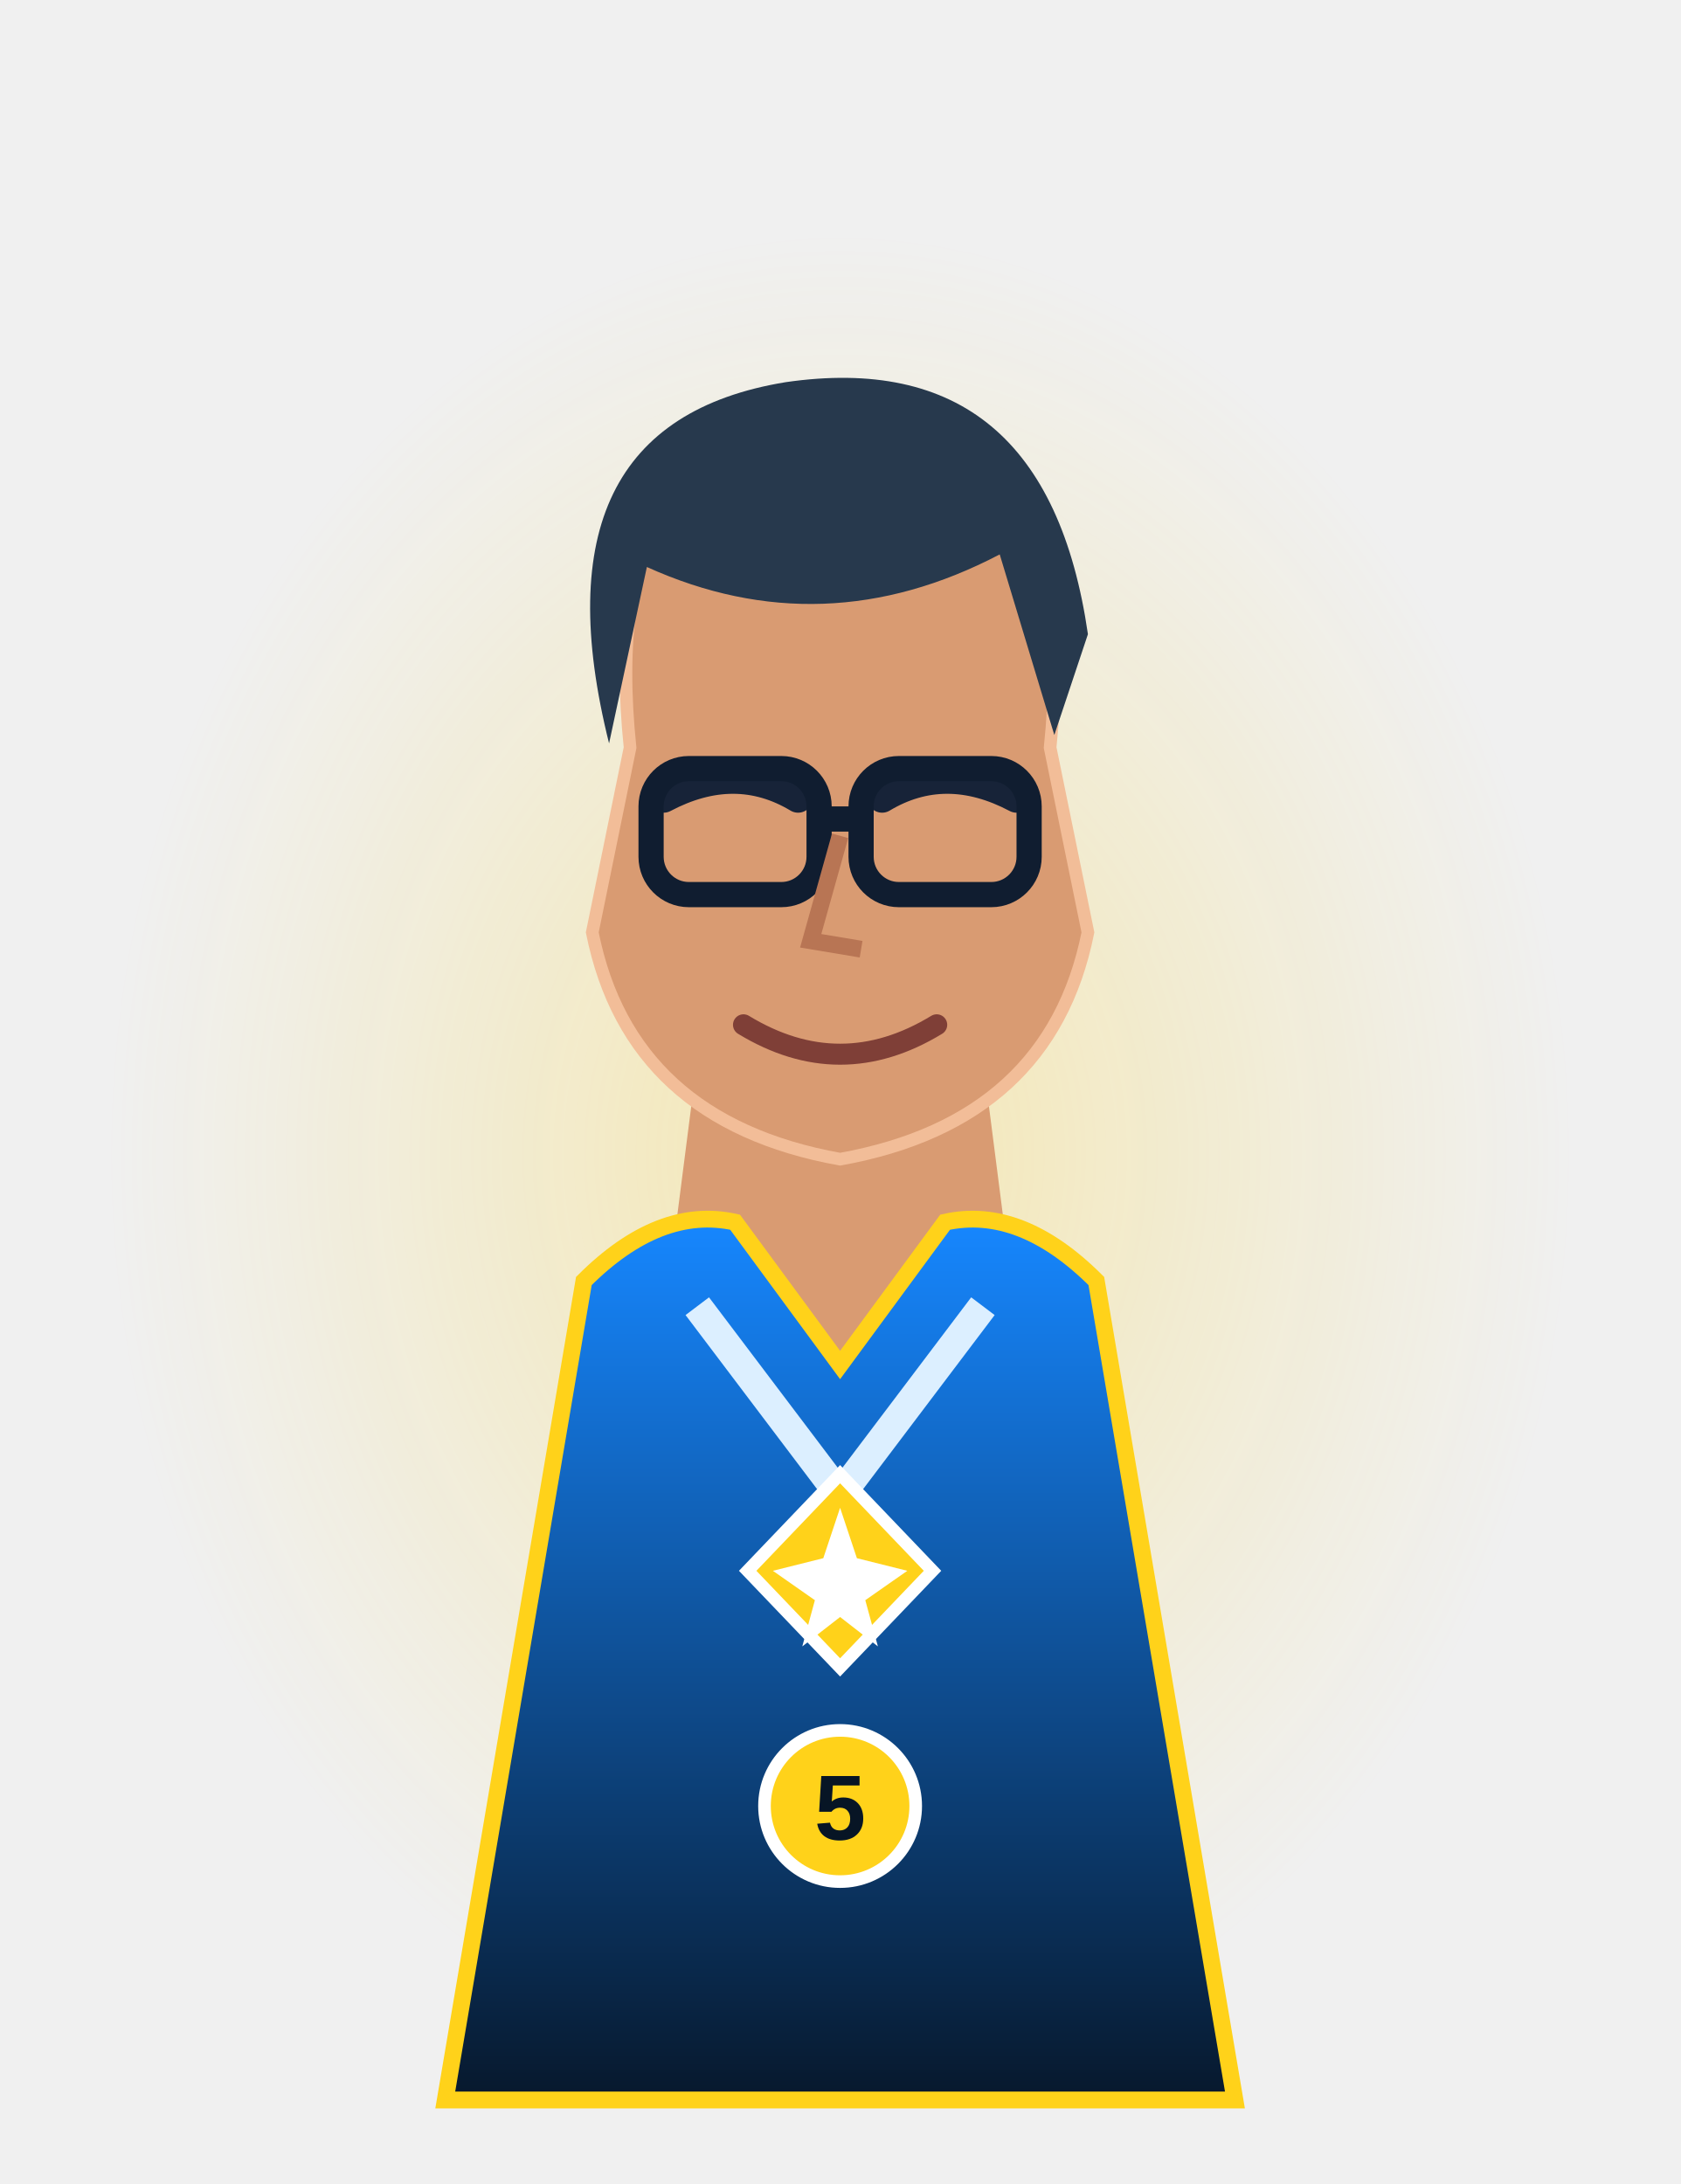
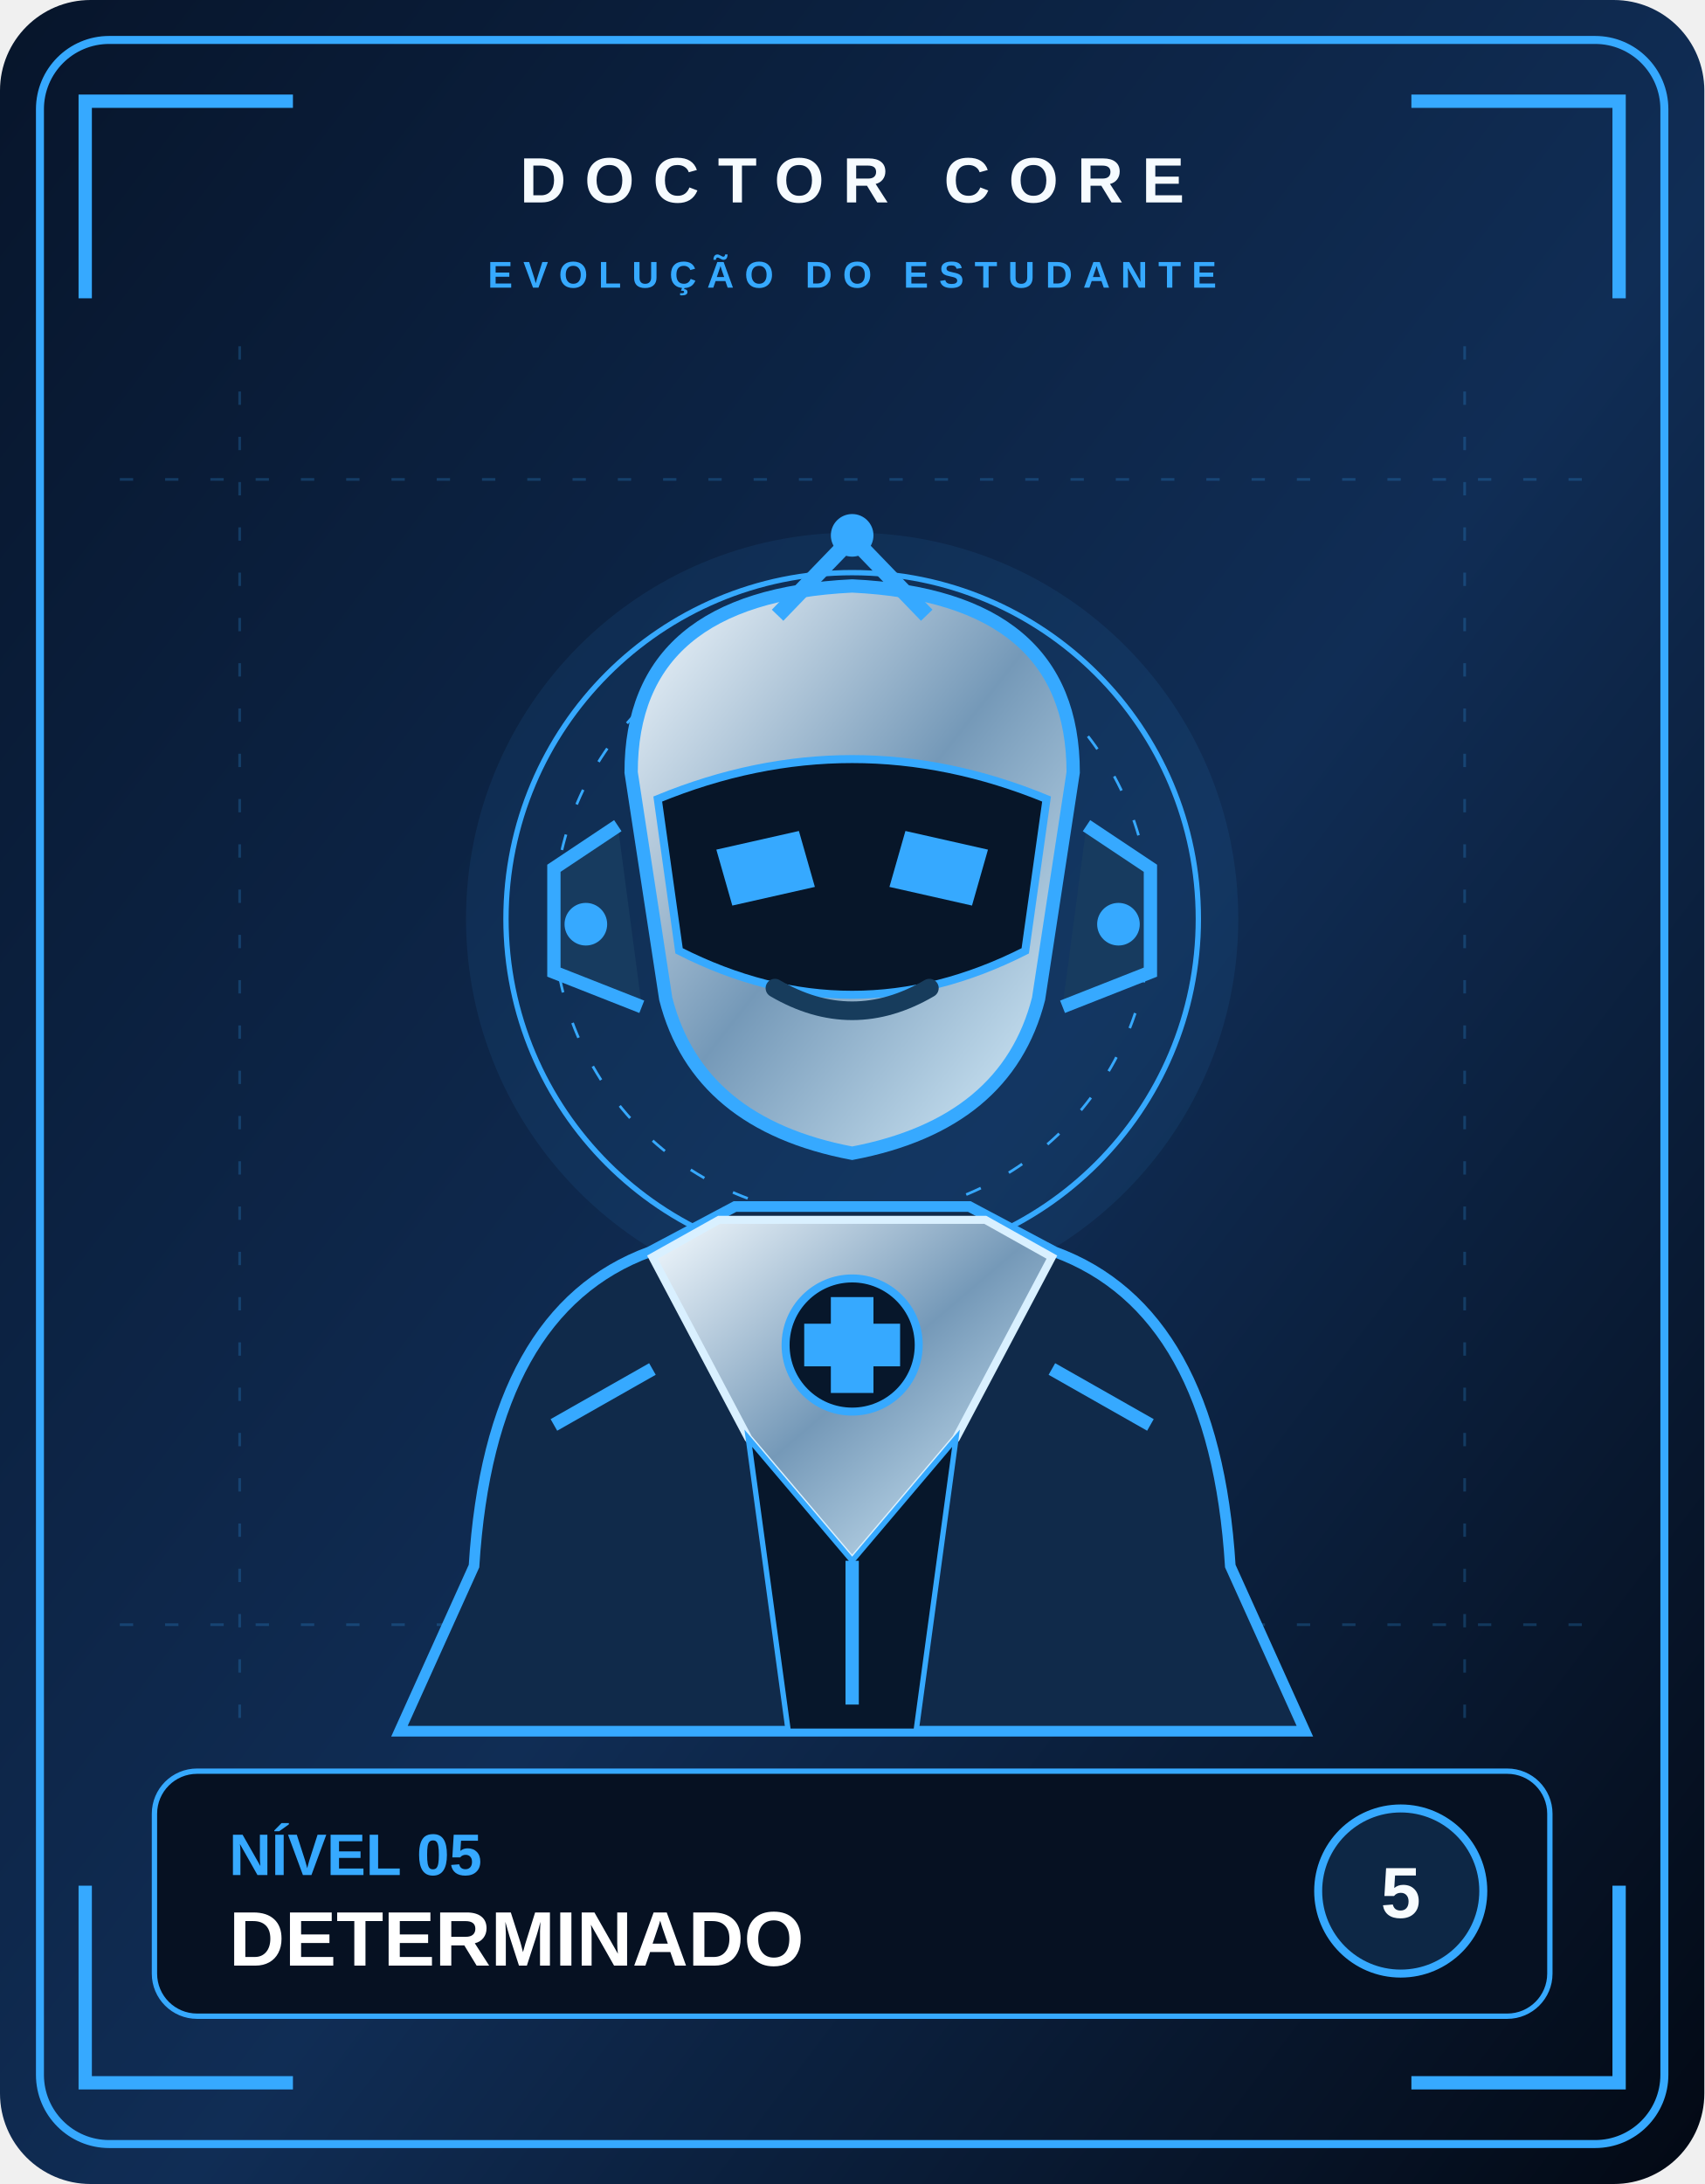
- <svg xmlns="http://www.w3.org/2000/svg" viewBox="0 0 400 520" role="img" aria-label="Avatar Doctor Determinado, nível 05">
+ <svg xmlns="http://www.w3.org/2000/svg" width="640" height="820" viewBox="0 0 640 820" role="img">
  <defs>
-     <radialGradient id="a">
-       <stop stop-color="#ffd21a" stop-opacity=".28" />
-       <stop offset="1" stop-color="#ffd21a" stop-opacity="0" />
-     </radialGradient>
-     <linearGradient id="coat" x2="0" y2="1">
-       <stop stop-color="#1687ff" />
-       <stop offset="1" stop-color="#07182c" />
+     <linearGradient id="b" x2="1" y2="1">
+       <stop stop-color="#07152B" />
+       <stop offset=".55" stop-color="#102D55" />
+       <stop offset="1" stop-color="#030914" />
+     </linearGradient>
+     <linearGradient id="m" x2="1" y2="1">
+       <stop stop-color="#F5FBFF" />
+       <stop offset=".5" stop-color="#7599B8" />
+       <stop offset="1" stop-color="#DDF3FF" />
    </linearGradient>
  </defs>
-   <ellipse cx="200" cy="275" rx="176" ry="220" fill="url(#a)" />
-   <path d="M165 260 L160 299 L200 329 L240 299 L235 260Z" fill="#d99b72" />
-   <path d="M139 305 Q157 287 175 291 L200 325 L225 291 Q243 287 261 305 L294 500 L106 500Z" fill="url(#coat)" stroke="#ffd21a" stroke-width="4" />
-   <path d="M166 311 L200 356 L234 311" fill="none" stroke="#dcefff" stroke-width="7" />
-   <path d="M200 351 L222 374 L200 397 L178 374Z" fill="#ffd21a" stroke="#fff" stroke-width="3" />
-   <path d="M200 359 L204 371 L216 374 L206 381 L209 392 L200 385 L191 392 L194 381 L184 374 L196 371Z" fill="#fff" />
-   <path d="M150 178 Q142 101 200 101 Q258 101 250 178 L259 222 Q250 267 200 276 Q150 267 141 222Z" fill="#d99b72" stroke="#f2bd98" stroke-width="3" />
-   <path d="M145 177 Q126 101 187 91 Q249 82 259 151 L251 175 L238 132 Q196 154 154 135Z" fill="#27394d" />
-   <path d="M158 190 Q175 181 190 190 M210 190 Q225 181 242 190" stroke="#172338" stroke-width="7" stroke-linecap="round" fill="none" />
-   <rect x="155" y="183" width="40" height="30" rx="9" fill="none" stroke="#101d30" stroke-width="6" />
-   <rect x="205" y="183" width="40" height="30" rx="9" fill="none" stroke="#101d30" stroke-width="6" />
-   <path d="M195 195 H205" stroke="#101d30" stroke-width="6" />
-   <path d="M200 199 L193 224 L205 226" stroke="#b87554" stroke-width="4" fill="none" />
-   <path d="M177 244 Q200 258 223 244" stroke="#7f3f37" stroke-width="5" stroke-linecap="round" fill="none" />
-   <circle cx="200" cy="430" r="18" fill="#ffd21a" stroke="#fff" stroke-width="3" />
-   <text x="200" y="438" text-anchor="middle" font-family="Arial" font-size="22" font-weight="900" fill="#071525">5</text>
+   <rect width="640" height="820" rx="34" fill="url(#b)" />
+   <rect x="15" y="15" width="610" height="790" rx="26" fill="none" stroke="#36A9FF" stroke-width="3" />
+   <path d="M32 112V38H110M530 38h78v74M32 708v74h78M530 782h78v-74" fill="none" stroke="#36A9FF" stroke-width="5" />
+   <g opacity=".22" stroke="#36A9FF">
+     <path d="M45 180H595M45 610H595M90 130V650M550 130V650" stroke-dasharray="5 12" />
+   </g>
+   <text x="320" y="76" fill="#F6FBFF" font-family="Arial" font-size="24" font-weight="800" letter-spacing="7" text-anchor="middle">DOCTOR CORE</text>
+   <text x="320" y="108" fill="#36A9FF" font-family="Arial" font-size="14" font-weight="700" letter-spacing="4" text-anchor="middle">EVOLUÇÃO DO ESTUDANTE</text>
+   <circle cx="320" cy="345" r="145" fill="#36A9FF" opacity=".08" />
+   <circle cx="320" cy="345" r="130" fill="none" stroke="#36A9FF" stroke-width="2" />
+   <circle cx="320" cy="345" r="112" fill="none" stroke="#36A9FF" stroke-dasharray="6 12" />
+   <path d="M178 588Q184 492 244 470L276 453H364L396 470Q456 492 462 588L490 650H150Z" fill="#102A4A" stroke="#36A9FF" stroke-width="4" />
+   <path d="M245 472L281 540L320 586L359 540L395 472L370 458H270Z" fill="url(#m)" stroke="#D9F0FF" stroke-width="3" />
+   <path d="M281 540L320 586L359 540L344 650H296Z" fill="#07172B" stroke="#36A9FF" stroke-width="2" />
+   <path d="M320 586V640M208 535L245 514M432 535L395 514" stroke="#36A9FF" stroke-width="5" />
+   <path d="M237 290Q237 224 320 220Q403 224 403 290L390 375Q378 422 320 433Q262 422 250 375Z" fill="url(#m)" stroke="#36A9FF" stroke-width="5" />
+   <path d="M247 300Q320 270 393 300L385 357Q320 390 255 357Z" fill="#071629" stroke="#36A9FF" stroke-width="3" />
+   <path d="M269 319L300 312L306 333L275 340ZM371 319L340 312L334 333L365 340Z" fill="#36A9FF" />
+   <path d="M291 371Q320 388 349 371" fill="none" stroke="#173C5C" stroke-width="7" stroke-linecap="round" />
+   <path d="M232 310L208 326V365L241 378M408 310L432 326V365L399 378" fill="#173B5F" stroke="#36A9FF" stroke-width="5" />
+   <circle cx="220" cy="347" r="8" fill="#36A9FF" />
+   <circle cx="420" cy="347" r="8" fill="#36A9FF" />
+   <path d="M292 231L320 202L348 231" fill="none" stroke="#36A9FF" stroke-width="6" />
+   <circle cx="320" cy="201" r="8" fill="#36A9FF" />
+   <circle cx="320" cy="505" r="25" fill="#07172B" stroke="#36A9FF" stroke-width="3" />
+   <path d="M312 487H328V497H338V513H328V523H312V513H302V497H312Z" fill="#36A9FF" />
+   <rect x="58" y="665" width="524" height="92" rx="16" fill="#061122" stroke="#36A9FF" stroke-width="2" />
+   <text x="86" y="704" fill="#36A9FF" font-family="Arial" font-size="22" font-weight="900">NÍVEL 05</text>
+   <text x="86" y="738" fill="#FFF" font-family="Arial" font-size="29" font-weight="900">DETERMINADO</text>
+   <circle cx="526" cy="710" r="31" fill="#0D2745" stroke="#36A9FF" stroke-width="3" />
+   <text x="526" y="720" text-anchor="middle" fill="#F7FCFF" font-family="Arial" font-size="27" font-weight="900">5</text>
</svg>
